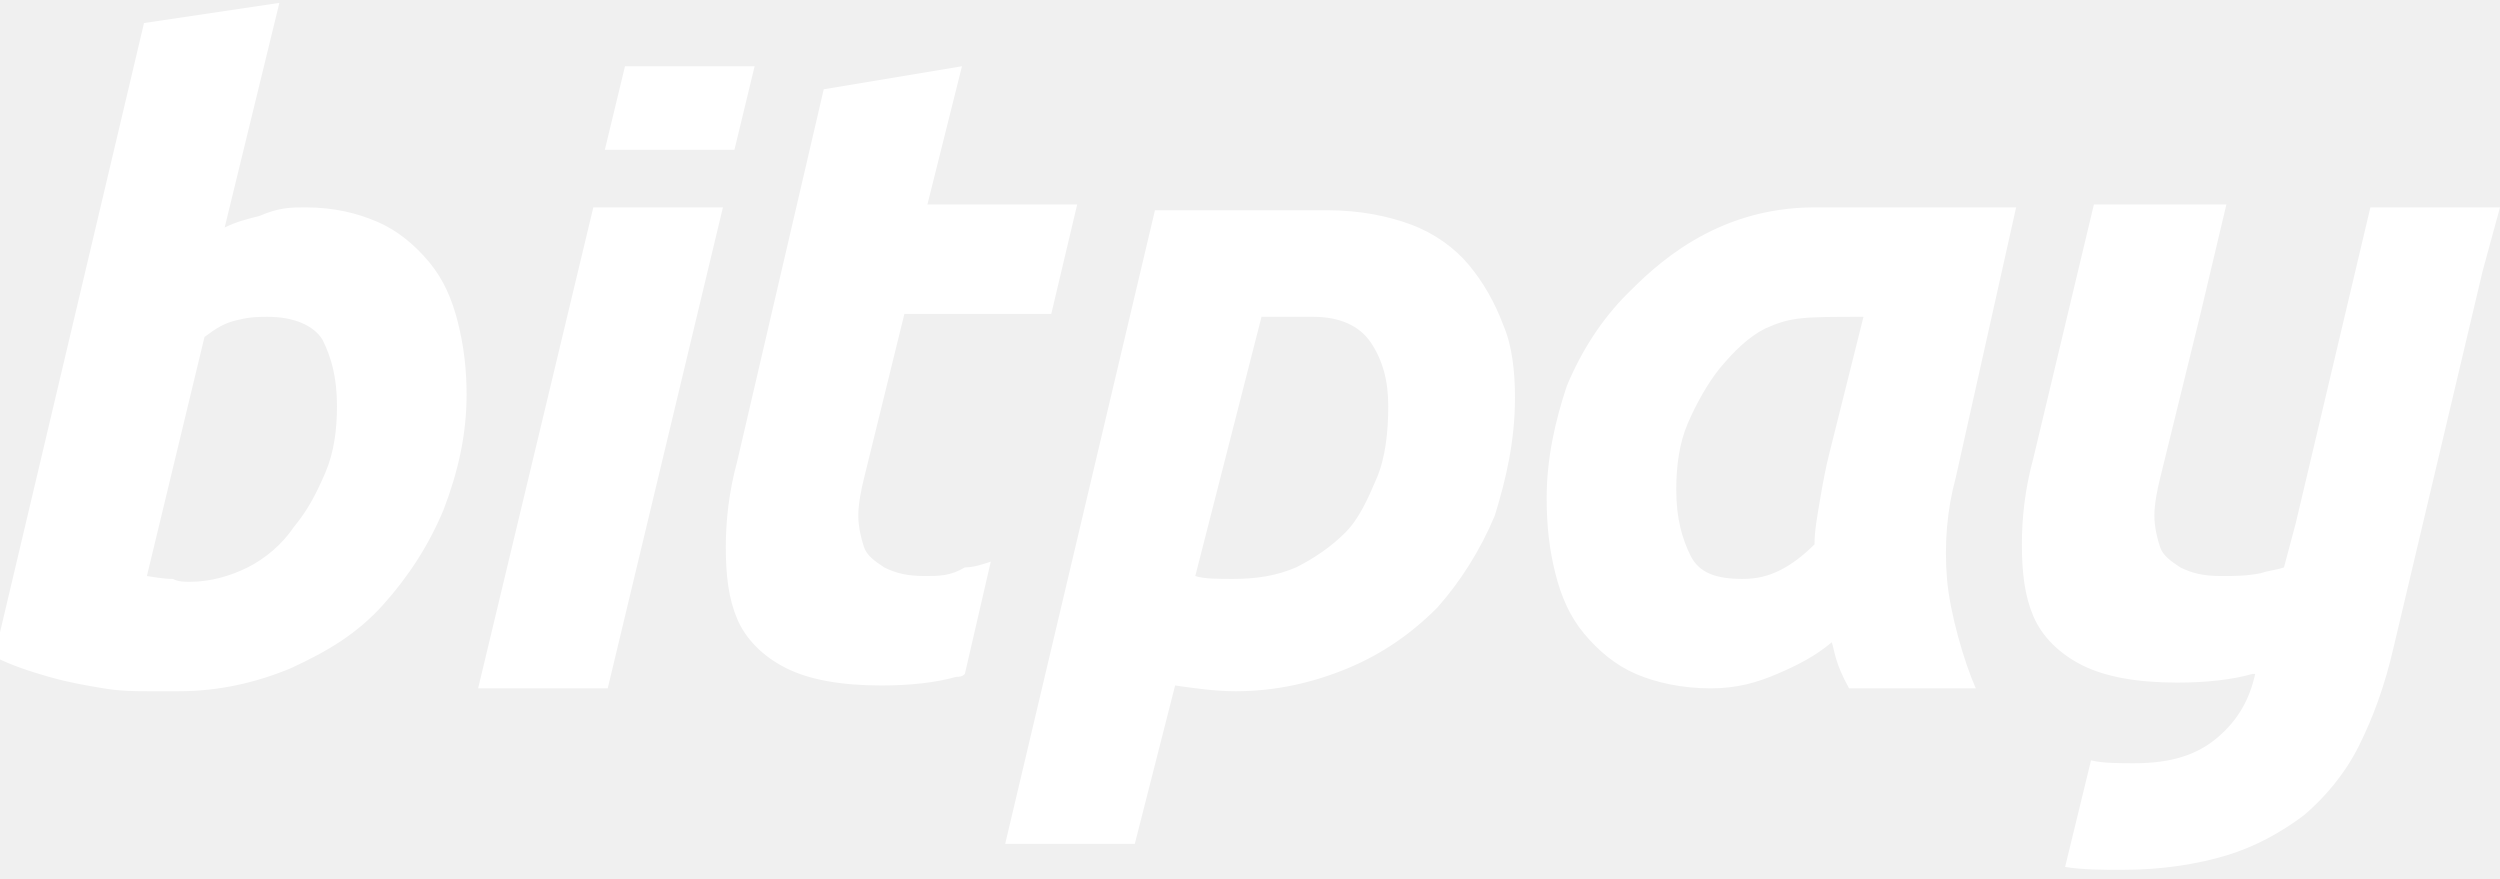
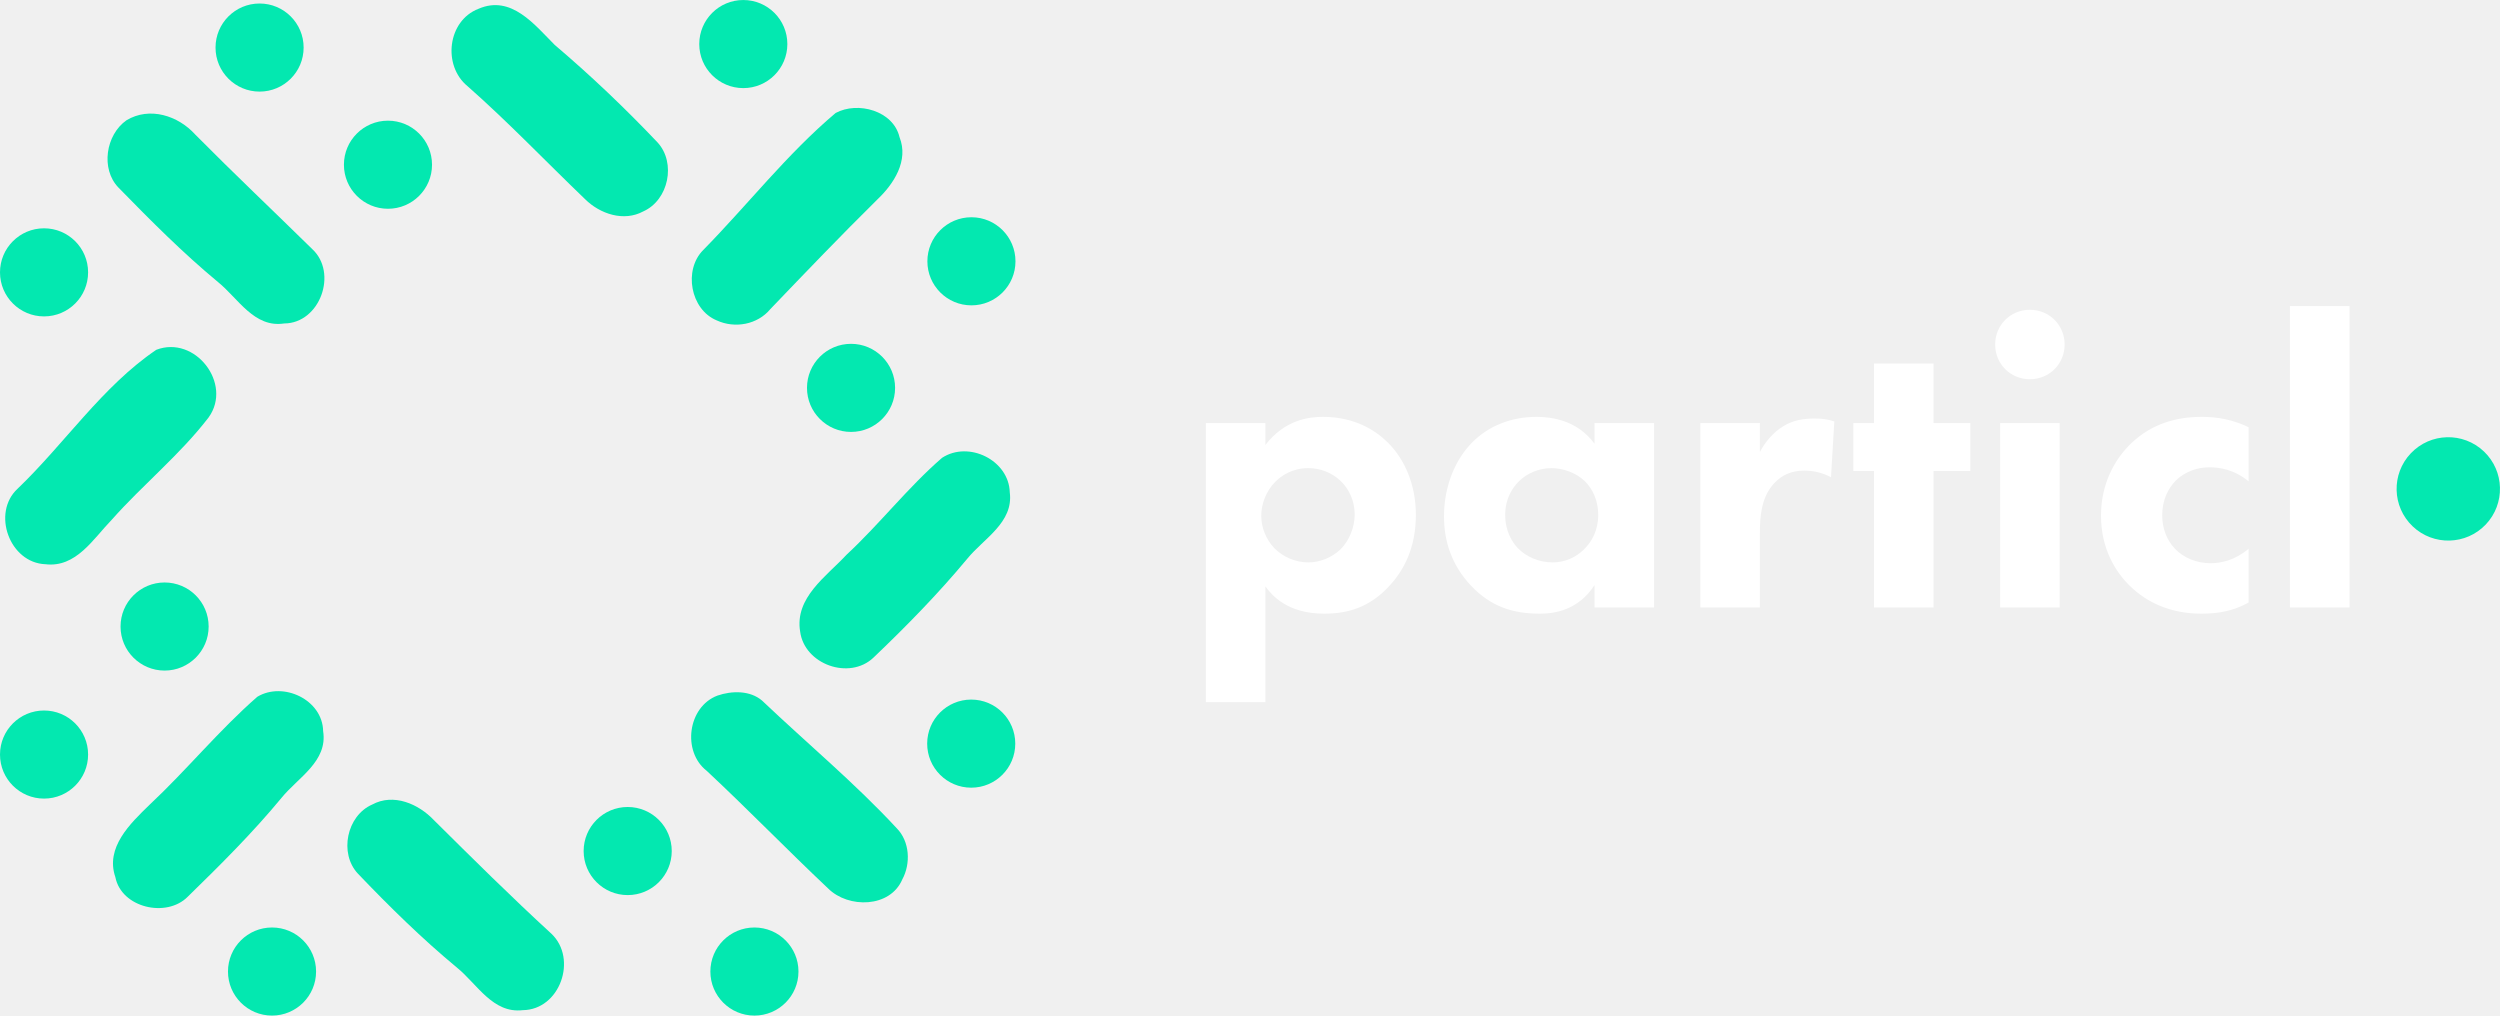
- <svg xmlns="http://www.w3.org/2000/svg" viewBox="116.6 16.8 86.8 30.5">
-   <path d="M203.4 24h-4.5l-2.6 11-.4 1.5c-.3.1-.5.1-.8.2-.5.1-.9.1-1.4.1-.6 0-1-.1-1.4-.3-.3-.2-.6-.4-.7-.7-.1-.3-.2-.7-.2-1.1 0-.4.1-.9.2-1.3l1.4-5.7.9-3.8h-4.6l-2.1 8.8c-.3 1.1-.4 2.1-.4 3 0 1 .1 1.8.4 2.5.3.7.9 1.3 1.7 1.7.8.4 1.9.6 3.3.6 1 0 1.9-.1 2.6-.3h.1c-.2.9-.6 1.6-1.3 2.2-.7.6-1.6.9-2.9.9-.5 0-1.1 0-1.5-.1l-.9 3.7c.6.1 1.3.1 2 .1 1.4 0 2.6-.2 3.6-.5s1.9-.8 2.7-1.4c.7-.6 1.4-1.4 1.9-2.4s.9-2.1 1.2-3.4l3.1-13.1.6-2.2zm-18.9 9.4c-.3 1.1-.4 2.3-.3 3.5.1 1.2.6 2.9 1 3.8h-4.4c-.5-.9-.5-1.3-.6-1.6-.6.5-1.2.8-1.9 1.1-.7.3-1.4.5-2.3.5-1 0-1.9-.2-2.6-.5-.7-.3-1.3-.8-1.8-1.4-.5-.6-.8-1.3-1-2.1-.2-.8-.3-1.6-.3-2.6 0-1.4.3-2.7.7-3.9.5-1.2 1.2-2.3 2.1-3.2.9-.9 3-3 6.5-3h7l-2.1 9.4zm-3.2-5.6c-2.1 0-2.5 0-3.4.4-.6.3-1.1.8-1.6 1.4-.4.5-.8 1.2-1.1 1.9-.3.7-.4 1.5-.4 2.3 0 1 .2 1.7.5 2.3s.9.8 1.8.8c.5 0 .9-.1 1.3-.3.4-.2.8-.5 1.2-.9 0-.5.1-1 .2-1.6s.2-1.1.3-1.5l1.2-4.8m-12.1 2.8c0 1.5-.3 2.8-.7 4.1-.5 1.2-1.2 2.3-2 3.2-.9.9-1.9 1.6-3.1 2.1-1.2.5-2.5.8-3.9.8-.7 0-1.4-.1-2.1-.2l-1.4 5.5h-4.5l5.2-22h6c1.1 0 2.1.2 2.9.5.8.3 1.5.8 2 1.4.5.6.9 1.3 1.2 2.1.3.7.4 1.6.4 2.5zm-11.1 6.2c.3.1.8.1 1.3.1.8 0 1.5-.1 2.2-.4.6-.3 1.2-.7 1.7-1.2s.8-1.2 1.1-1.9c.3-.7.4-1.6.4-2.5 0-.9-.2-1.6-.6-2.2-.4-.6-1.1-.9-2-.9h-1.8l-2.3 9zm-9.4 0c-.6 0-1-.1-1.4-.3-.3-.2-.6-.4-.7-.7-.1-.3-.2-.7-.2-1.1s.1-.9.2-1.3l1.4-5.7h5.1l.9-3.8h-5.2l1.2-4.8-4.8.8-3 12.9c-.3 1.1-.4 2.1-.4 3 0 1 .1 1.8.4 2.5.3.7.9 1.3 1.7 1.7.8.4 1.9.6 3.3.6 1 0 1.9-.1 2.6-.3.1 0 .2 0 .3-.1l.9-3.9c-.3.1-.6.2-.9.2-.5.3-.9.3-1.4.3zM137.2 24l-4 16.7h4.5l4-16.7zm4.9-2l.7-2.9h-4.5l-.7 2.9zm-14.9 2c1 0 1.8.2 2.5.5s1.3.8 1.8 1.4c.5.6.8 1.3 1 2.1s.3 1.6.3 2.5c0 1.4-.3 2.7-.8 4-.5 1.2-1.2 2.3-2.1 3.3s-1.9 1.6-3.2 2.2c-1.2.5-2.5.8-3.9.8h-1c-.5 0-1 0-1.6-.1-.6-.1-1.2-.2-1.9-.4s-1.3-.4-1.9-.7l5.2-22 4.7-.7-1.9 7.8c.4-.2.8-.3 1.2-.4.7-.3 1.1-.3 1.6-.3zm-4 13c.7 0 1.4-.2 2-.5.6-.3 1.2-.8 1.6-1.4.5-.6.8-1.2 1.1-1.9.3-.7.4-1.5.4-2.3 0-1-.2-1.7-.5-2.3-.3-.5-1-.8-1.9-.8-.3 0-.6 0-1 .1-.5.1-.8.3-1.2.6l-2 8.3c.6.1.8.1.9.1.2.1.4.1.6.1z" fill="#FFF" />
+ <svg xmlns="http://www.w3.org/2000/svg" version="1.1" id="svg2" xml:space="preserve" width="706.387" height="286.96" viewBox="0 0 706.387 286.96">
+   <defs id="defs6" />
+   <g id="g10" transform="matrix(1.333333,0,0,-1.333333,0,286.96)">
+     <g id="g12" transform="scale(0.1)">
+       <path d="m 2702.58,1131.24 c -20.15,-20.15 -29.78,-48.19 -29.78,-71.85 0,-24.53 9.63,-49.94 28.04,-69.21 18.39,-18.399 44.67,-29.789 71.83,-29.789 23.66,0 49.07,9.64 67.47,27.16 20.15,19.279 30.67,49.069 30.67,74.469 0,28.92 -12.27,54.33 -29.79,70.97 -18.41,17.53 -42.94,27.16 -68.35,27.16 -35.04,0 -57.82,-16.64 -70.09,-28.91 z m -21.02,-466.99 h -126.17 v 591.41 h 126.17 v -46.44 c 41.18,53.44 91.99,59.58 121.79,59.58 70.08,0 113.89,-30.67 138.42,-55.2 35.05,-35.05 58.7,-88.49 58.7,-152.45 0,-67.47 -23.65,-118.279 -62.2,-156.83 -38.55,-38.558 -80.61,-52.582 -132.3,-52.582 -77.98,0 -111.27,39.434 -124.41,57.832 V 664.25" style="fill:#ffffff;fill-opacity:1;fill-rule:nonzero;stroke:none" id="path14" />
+       <path d="m 3218.68,1132.11 c -13.15,-13.13 -28.92,-35.92 -28.92,-70.96 0,-35.05 14.89,-57.83 26.28,-70.091 17.53,-18.399 44.69,-30.668 74.47,-30.668 25.41,0 49.08,10.507 65.72,27.16 16.65,15.769 30.67,40.299 30.67,73.599 0,28.03 -10.52,54.32 -28.92,71.84 -19.27,18.4 -47.31,27.16 -70.09,27.16 -27.16,0 -52.57,-11.38 -69.21,-28.04 z m 160.33,123.55 h 126.17 V 864.891 h -126.17 v 47.308 c -34.17,-52.57 -83.23,-60.461 -115.65,-60.461 -56.08,0 -103.39,14.024 -146.32,59.582 -41.18,43.809 -56.96,94.63 -56.96,146.32 0,65.71 24.54,121.79 60.46,157.71 34.17,34.17 81.49,53.45 135.8,53.45 33.3,0 86.75,-7.89 122.67,-56.95 v 43.81" style="fill:#ffffff;fill-opacity:1;fill-rule:nonzero;stroke:none" id="path16" />
+       <path d="m 3603.34,1255.66 h 126.17 v -61.33 c 11.38,21.9 28.9,42.05 49.06,54.32 21.03,13.14 42.93,16.64 67.46,16.64 15.77,0 27.17,-1.75 41.18,-6.13 l -7.01,-118.28 c -16.64,8.76 -35.04,14.02 -56.94,14.02 -27.17,0 -47.32,-9.64 -63.09,-26.29 -28.04,-29.79 -30.66,-71.84 -30.66,-105.14 V 864.891 h -126.17 v 390.769" style="fill:#ffffff;fill-opacity:1;fill-rule:nonzero;stroke:none" id="path18" />
+       <path d="M 4097.51,1154.02 V 864.891 h -126.18 v 289.129 h -43.8 v 101.64 h 43.8 v 126.16 h 126.18 v -126.16 h 77.97 v -101.64 h -77.97" style="fill:#ffffff;fill-opacity:1;fill-rule:nonzero;stroke:none" id="path20" />
+       <path d="M 4364.75,1255.66 V 864.891 h -126.17 v 390.769 z m -63.08,240.06 c 41.18,0 73.6,-32.42 73.6,-73.59 0,-41.18 -32.42,-73.6 -73.6,-73.6 -41.19,0 -73.6,32.42 -73.6,73.6 0,41.17 32.41,73.59 73.6,73.59" style="fill:#ffffff;fill-opacity:1;fill-rule:nonzero;stroke:none" id="path22" />
+       <path d="m 4765.16,1132.11 c -30.66,25.41 -62.21,29.8 -82.36,29.8 -39.43,0 -63.08,-19.28 -71.84,-28.04 -16.65,-16.65 -28.91,-42.06 -28.91,-73.6 0,-28.91 10.5,-53.44 26.28,-70.09 19.27,-21.032 48.19,-31.539 76.23,-31.539 21.9,0 51.69,6.129 80.6,30.66 V 875.398 c -33.29,-18.398 -64.83,-23.66 -99.88,-23.66 -65.71,0 -115.66,23.66 -151.57,58.711 -29.8,28.91 -61.34,77.981 -61.34,148.941 0,66.59 28.04,119.16 64.84,154.21 43.81,41.18 95.5,55.2 148.95,55.2 34.17,0 65.71,-6.14 99,-21.91 v -114.78" style="fill:#ffffff;fill-opacity:1;fill-rule:nonzero;stroke:none" id="path24" />
+       <path d="M 4978.97,1503.61 V 864.891 H 4852.8 v 638.719 h 126.17" style="fill:#ffffff;fill-opacity:1;fill-rule:nonzero;stroke:none" id="path26" />
+       <path d="m 5108.96,1191.62 c 41.68,43.83 111.01,45.58 154.84,3.89 43.84,-41.68 45.58,-111.01 3.9,-154.85 -41.69,-43.832 -111.01,-45.57 -154.85,-3.89 -43.83,41.68 -45.58,111.01 -3.89,154.85" style="fill:#03e8b0;fill-opacity:1;fill-rule:nonzero;stroke:none" id="path28" />
+       <path d="m 1013.95,2133.53 c 69.39,30.2 118.86,-33.8 161.64,-76.57 76.41,-64.82 149.06,-134.05 217.97,-206.71 39.51,-43.1 23.51,-121.96 -30.21,-145.96 -41.31,-22.53 -91.76,-5.55 -123.43,25.8 -83.11,79.68 -162.62,163.27 -248.99,239.36 -53.551,43.75 -42.614,138.77 23.02,164.08" style="fill:#03e8b0;fill-opacity:1;fill-rule:nonzero;stroke:none" id="path30" />
+       <path d="m 1770.87,1912.79 c 47.03,25.31 122.29,4.73 135.36,-51.27 19.92,-49.8 -12.08,-99.1 -47.19,-132.25 -76.9,-75.92 -151.68,-153.96 -226.46,-232 -27.26,-32.99 -75.26,-41.81 -113.8,-24.01 -55.67,23.03 -70.69,106.62 -28.73,148.91 94.37,96 177.64,203.6 280.82,290.62" style="fill:#03e8b0;fill-opacity:1;fill-rule:nonzero;stroke:none" id="path32" />
+       <path d="m 267.965,1897.28 c 48.984,29.55 109.555,9.96 145.801,-30.21 81.472,-82.28 165.554,-161.8 248.007,-242.78 54.536,-50.45 16.493,-157.23 -59.589,-157.56 -63.676,-9.8 -97.477,53.23 -140.09,87.68 -74.778,61.88 -143.188,130.78 -210.946,200.17 -38.371,39.51 -26.937,112 16.817,142.7" style="fill:#03e8b0;fill-opacity:1;fill-rule:nonzero;stroke:none" id="path34" />
+       <path d="m 331.152,1410.89 c 82.125,31.68 162.289,-71.84 111.024,-143.18 -60.574,-79.03 -139.438,-142.54 -205.559,-217.16 -39.023,-40.16 -75.429,-101.878 -140.414,-94.038 -76.086,2.937 -114.289,108.738 -58.941,159.998 99.922,95.68 179.273,216.67 293.89,294.38" style="fill:#03e8b0;fill-opacity:1;fill-rule:nonzero;stroke:none" id="path36" />
+       <path d="m 1996.35,1181.99 c 56.49,36.9 141.72,-5.06 143.52,-73.15 8.32,-64 -55.19,-97.79 -90.13,-140.738 -61.55,-74.122 -129.14,-143.192 -198.86,-209.641 -50.94,-48.16 -146.13,-14.359 -155.27,55.348 -11.92,72.011 55.67,116.742 98.29,162.781 70.53,65.48 130.12,142.7 202.45,205.4" style="fill:#03e8b0;fill-opacity:1;fill-rule:nonzero;stroke:none" id="path38" />
+       <path d="m 545.363,675.68 c 54.856,32.82 138.129,-6.2 139.434,-72.809 C 694.918,538.539 631.406,504.41 596.633,461.469 535.238,387.18 466.832,319.102 397.766,251.828 c -44.899,-45.387 -140.578,-23.5 -153.313,41.633 -21.715,62.859 31.676,113.641 72.328,153.16 78.864,73.801 147.438,158.207 228.582,229.059" style="fill:#03e8b0;fill-opacity:1;fill-rule:nonzero;stroke:none" id="path40" />
+       <path d="m 1520.42,678.141 c 30.37,10.437 68.9,11.257 94.53,-10.621 95.03,-90.29 196.09,-174.211 285.4,-270.54 27.59,-27.921 30.04,-74.781 11.76,-108.41 -25.8,-60.41 -114.3,-61.879 -157.24,-19.101 -86.69,81.801 -169.96,167.672 -257.15,249.152 -52.73,40.981 -40.33,135.84 22.7,159.52" style="fill:#03e8b0;fill-opacity:1;fill-rule:nonzero;stroke:none" id="path42" />
+       <path d="m 788.801,447.27 c 45.222,24.492 98.289,1.3 130.781,-33.141 81.958,-81.309 163.918,-162.617 248.988,-240.668 56,-53.223 18.12,-161.152 -60.74,-161.961 -63.67,-7.512 -96.82,55.672 -139.596,90.281 -74.289,61.559 -143.187,129.321 -209.8,199.039 -40.168,42.942 -23.84,122.77 30.367,146.45" style="fill:#03e8b0;fill-opacity:1;fill-rule:nonzero;stroke:none" id="path44" />
+       <path d="m 643.438,2051.42 c 0,-51.56 -41.793,-93.35 -93.348,-93.35 -51.555,0 -93.348,41.79 -93.348,93.35 0,51.55 41.793,93.35 93.348,93.35 51.555,0 93.348,-41.8 93.348,-93.35" style="fill:#03e8b0;fill-opacity:1;fill-rule:nonzero;stroke:none" id="path46" />
+       <path d="m 915.527,1803.13 c 0,-51.56 -41.793,-93.35 -93.347,-93.35 -51.555,0 -93.344,41.79 -93.344,93.35 0,51.55 41.789,93.35 93.344,93.35 51.554,0 93.347,-41.8 93.347,-93.35" style="fill:#03e8b0;fill-opacity:1;fill-rule:nonzero;stroke:none" id="path48" />
+       <path d="m 186.695,1575.04 c 0,-51.56 -41.793,-93.35 -93.351,-93.35 C 41.793,1481.69 0,1523.48 0,1575.04 c 0,51.55 41.793,93.34 93.344,93.34 51.558,0 93.351,-41.79 93.351,-93.34" style="fill:#03e8b0;fill-opacity:1;fill-rule:nonzero;stroke:none" id="path50" />
+       <path d="m 1668.53,2058.82 c 0,-51.55 -41.79,-93.34 -93.34,-93.34 -51.56,0 -93.35,41.79 -93.35,93.34 0,51.56 41.79,93.35 93.35,93.35 51.55,0 93.34,-41.79 93.34,-93.35" style="fill:#03e8b0;fill-opacity:1;fill-rule:nonzero;stroke:none" id="path52" />
+       <path d="m 2151.96,1598.46 c 0,-51.55 -41.79,-93.35 -93.34,-93.35 -51.55,0 -93.35,41.8 -93.35,93.35 0,51.55 41.8,93.35 93.35,93.35 51.55,0 93.34,-41.8 93.34,-93.35" style="fill:#03e8b0;fill-opacity:1;fill-rule:nonzero;stroke:none" id="path54" />
+       <path d="m 1896.84,1330.23 c 0,-51.55 -41.8,-93.34 -93.35,-93.34 -51.55,0 -93.34,41.79 -93.34,93.34 0,51.55 41.79,93.34 93.34,93.34 51.55,0 93.35,-41.79 93.35,-93.34" style="fill:#03e8b0;fill-opacity:1;fill-rule:nonzero;stroke:none" id="path56" />
+       <path d="m 2151.53,576.32 c 0,-51.55 -41.79,-93.34 -93.35,-93.34 -51.55,0 -93.34,41.79 -93.34,93.34 0,51.559 41.79,93.352 93.34,93.352 51.56,0 93.35,-41.793 93.35,-93.352" style="fill:#03e8b0;fill-opacity:1;fill-rule:nonzero;stroke:none" id="path58" />
+       <path d="m 1423.53,348.699 c 0,-51.558 -41.8,-93.347 -93.35,-93.347 -51.55,0 -93.35,41.789 -93.35,93.347 0,51.551 41.8,93.352 93.35,93.352 51.55,0 93.35,-41.801 93.35,-93.352" style="fill:#03e8b0;fill-opacity:1;fill-rule:nonzero;stroke:none" id="path60" />
+       <path d="M 1692.09,93.352 C 1692.09,41.789 1650.29,0 1598.74,0 c -51.56,0 -93.35,41.789 -93.35,93.352 0,51.546 41.79,93.339 93.35,93.339 51.55,0 93.35,-41.793 93.35,-93.339" style="fill:#03e8b0;fill-opacity:1;fill-rule:nonzero;stroke:none" id="path62" />
+       <path d="m 669.82,93.352 c 0,-51.551 -41.793,-93.34 -93.343,-93.34 -51.559,0 -93.352,41.789 -93.352,93.34 0,51.558 41.793,93.347 93.352,93.347 51.55,0 93.343,-41.789 93.343,-93.347" style="fill:#03e8b0;fill-opacity:1;fill-rule:nonzero;stroke:none" id="path64" />
+       <path d="m 442.148,824.488 c 0,-51.547 -41.793,-93.34 -93.343,-93.34 -51.559,0 -93.352,41.793 -93.352,93.34 0,51.563 41.793,93.352 93.352,93.352 51.55,0 93.343,-41.789 93.343,-93.352" style="fill:#03e8b0;fill-opacity:1;fill-rule:nonzero;stroke:none" id="path66" />
+       <path d="m 186.695,553.18 c 0,-51.551 -41.793,-93.34 -93.351,-93.34 C 41.793,459.84 0,501.629 0,553.18 c 0,51.558 41.793,93.351 93.344,93.351 51.558,0 93.351,-41.793 93.351,-93.351" style="fill:#03e8b0;fill-opacity:1;fill-rule:nonzero;stroke:none" id="path68" />
+     </g>
+   </g>
</svg>
